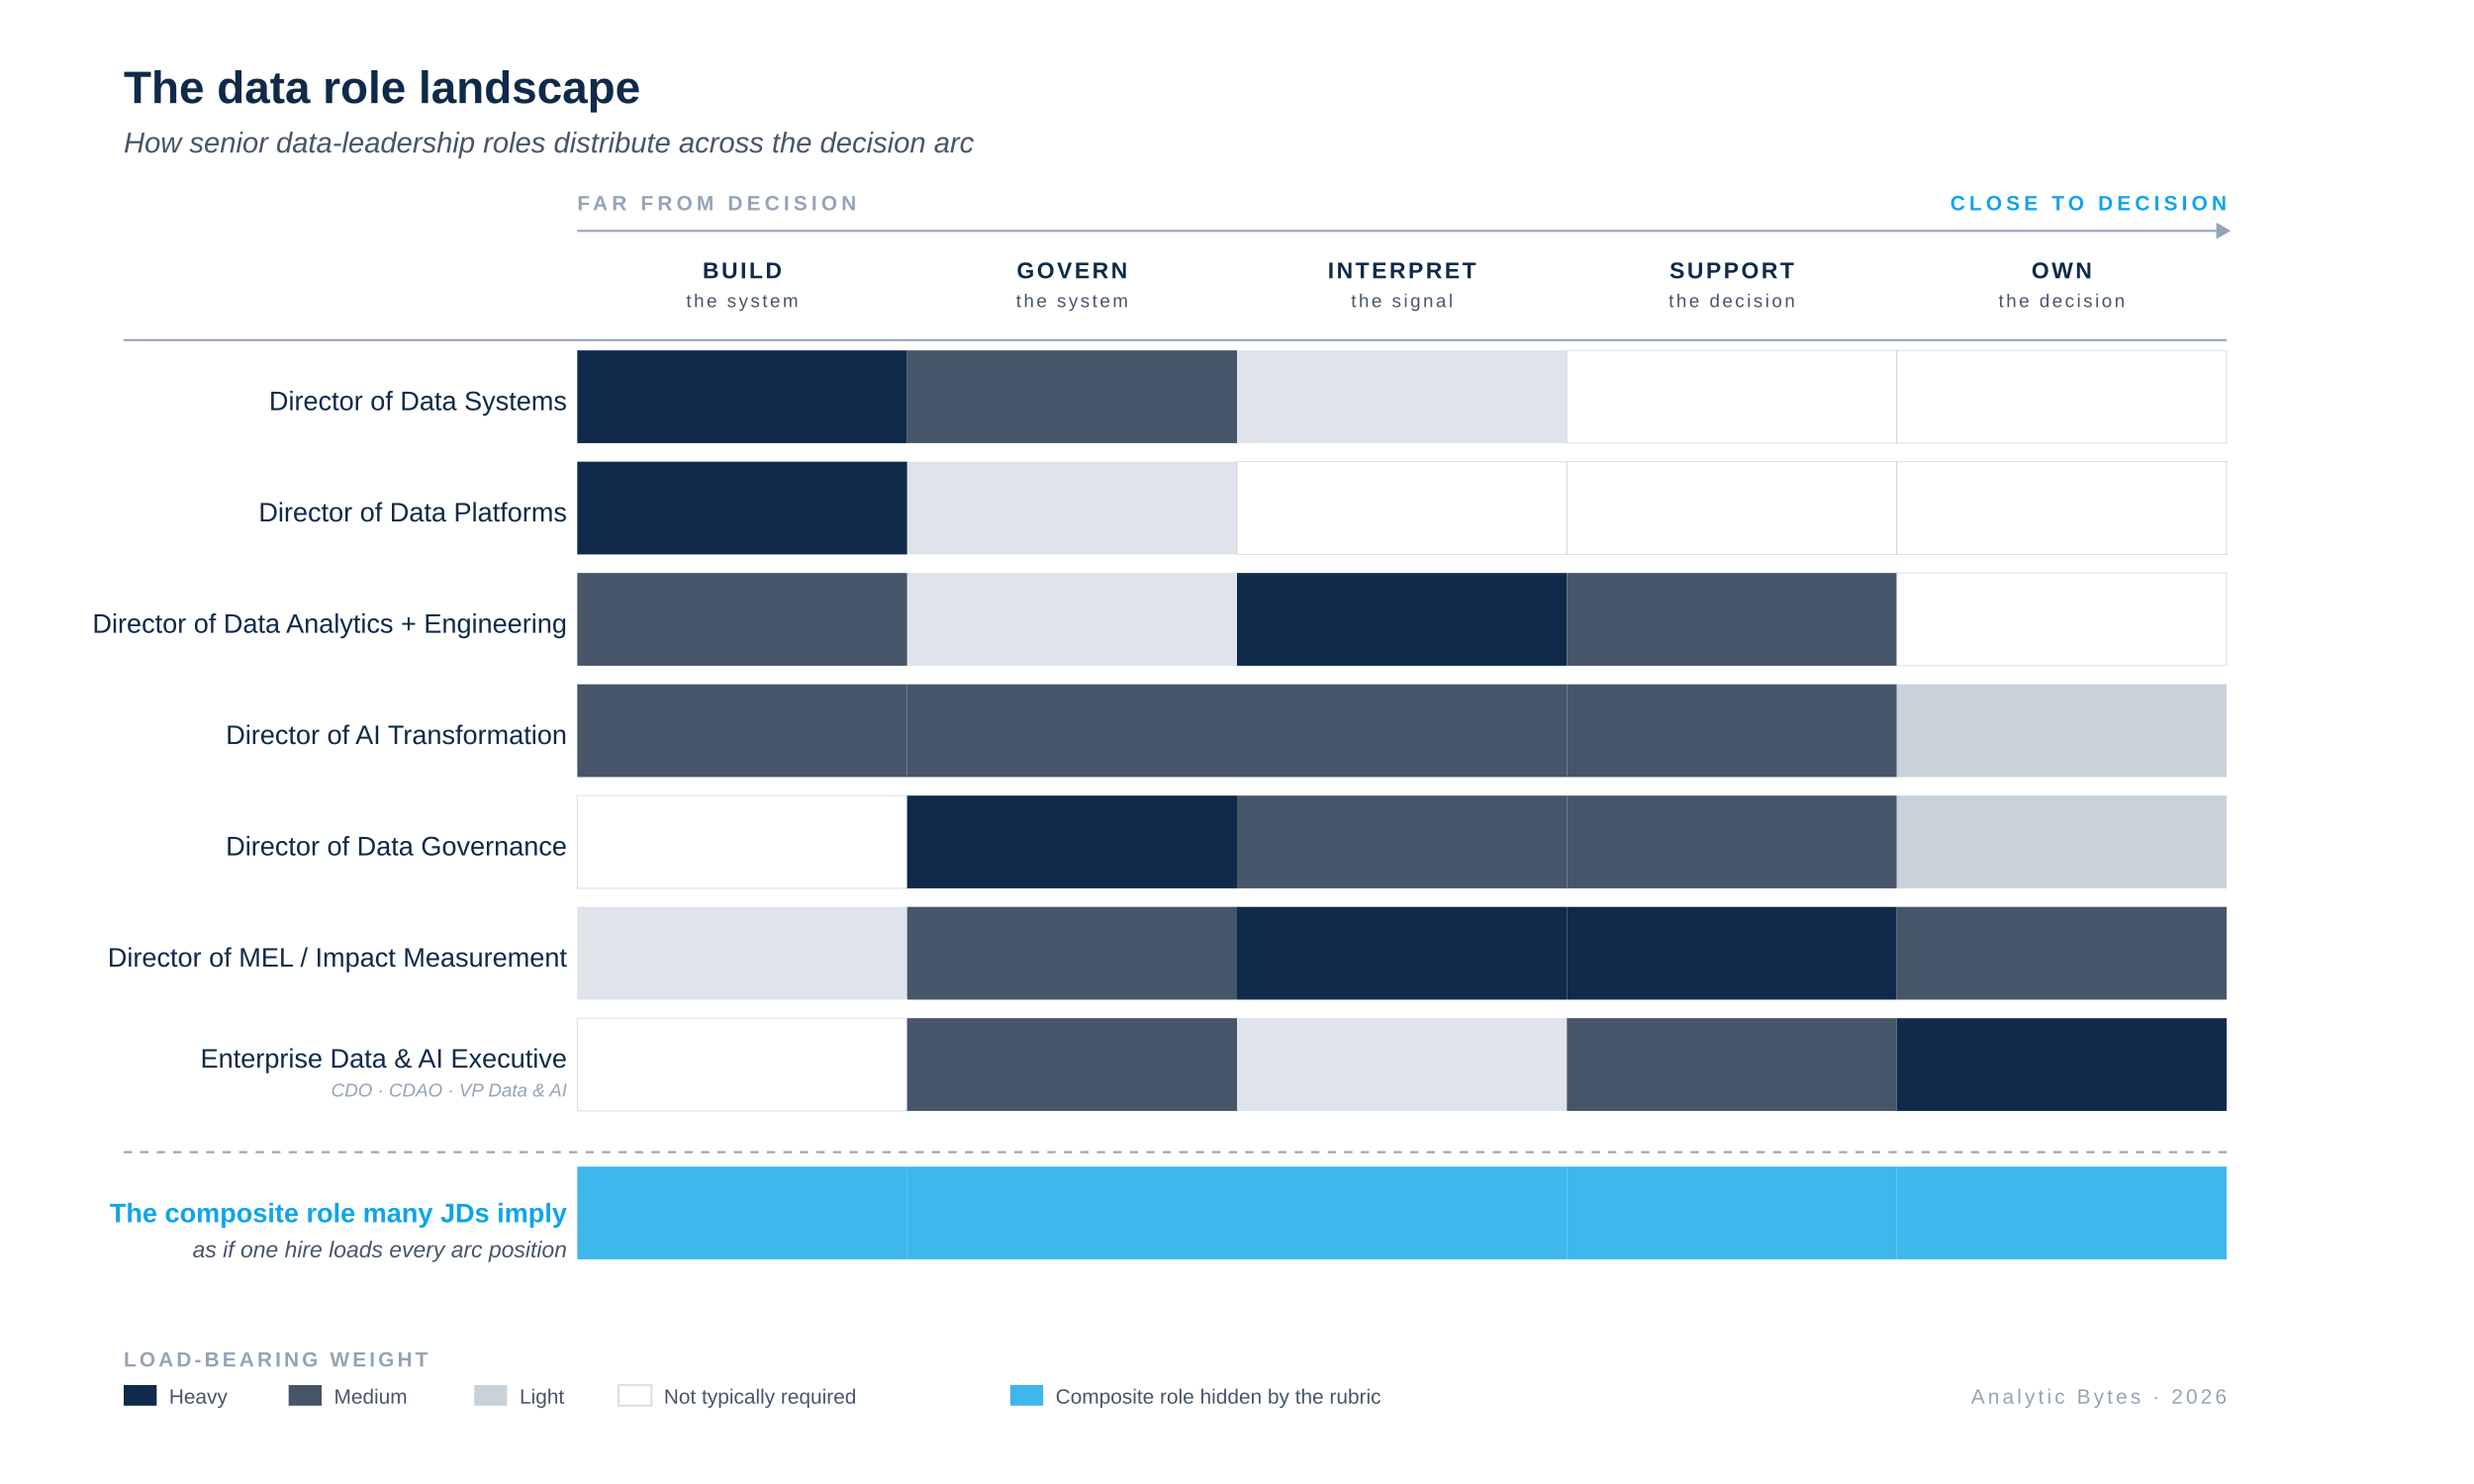
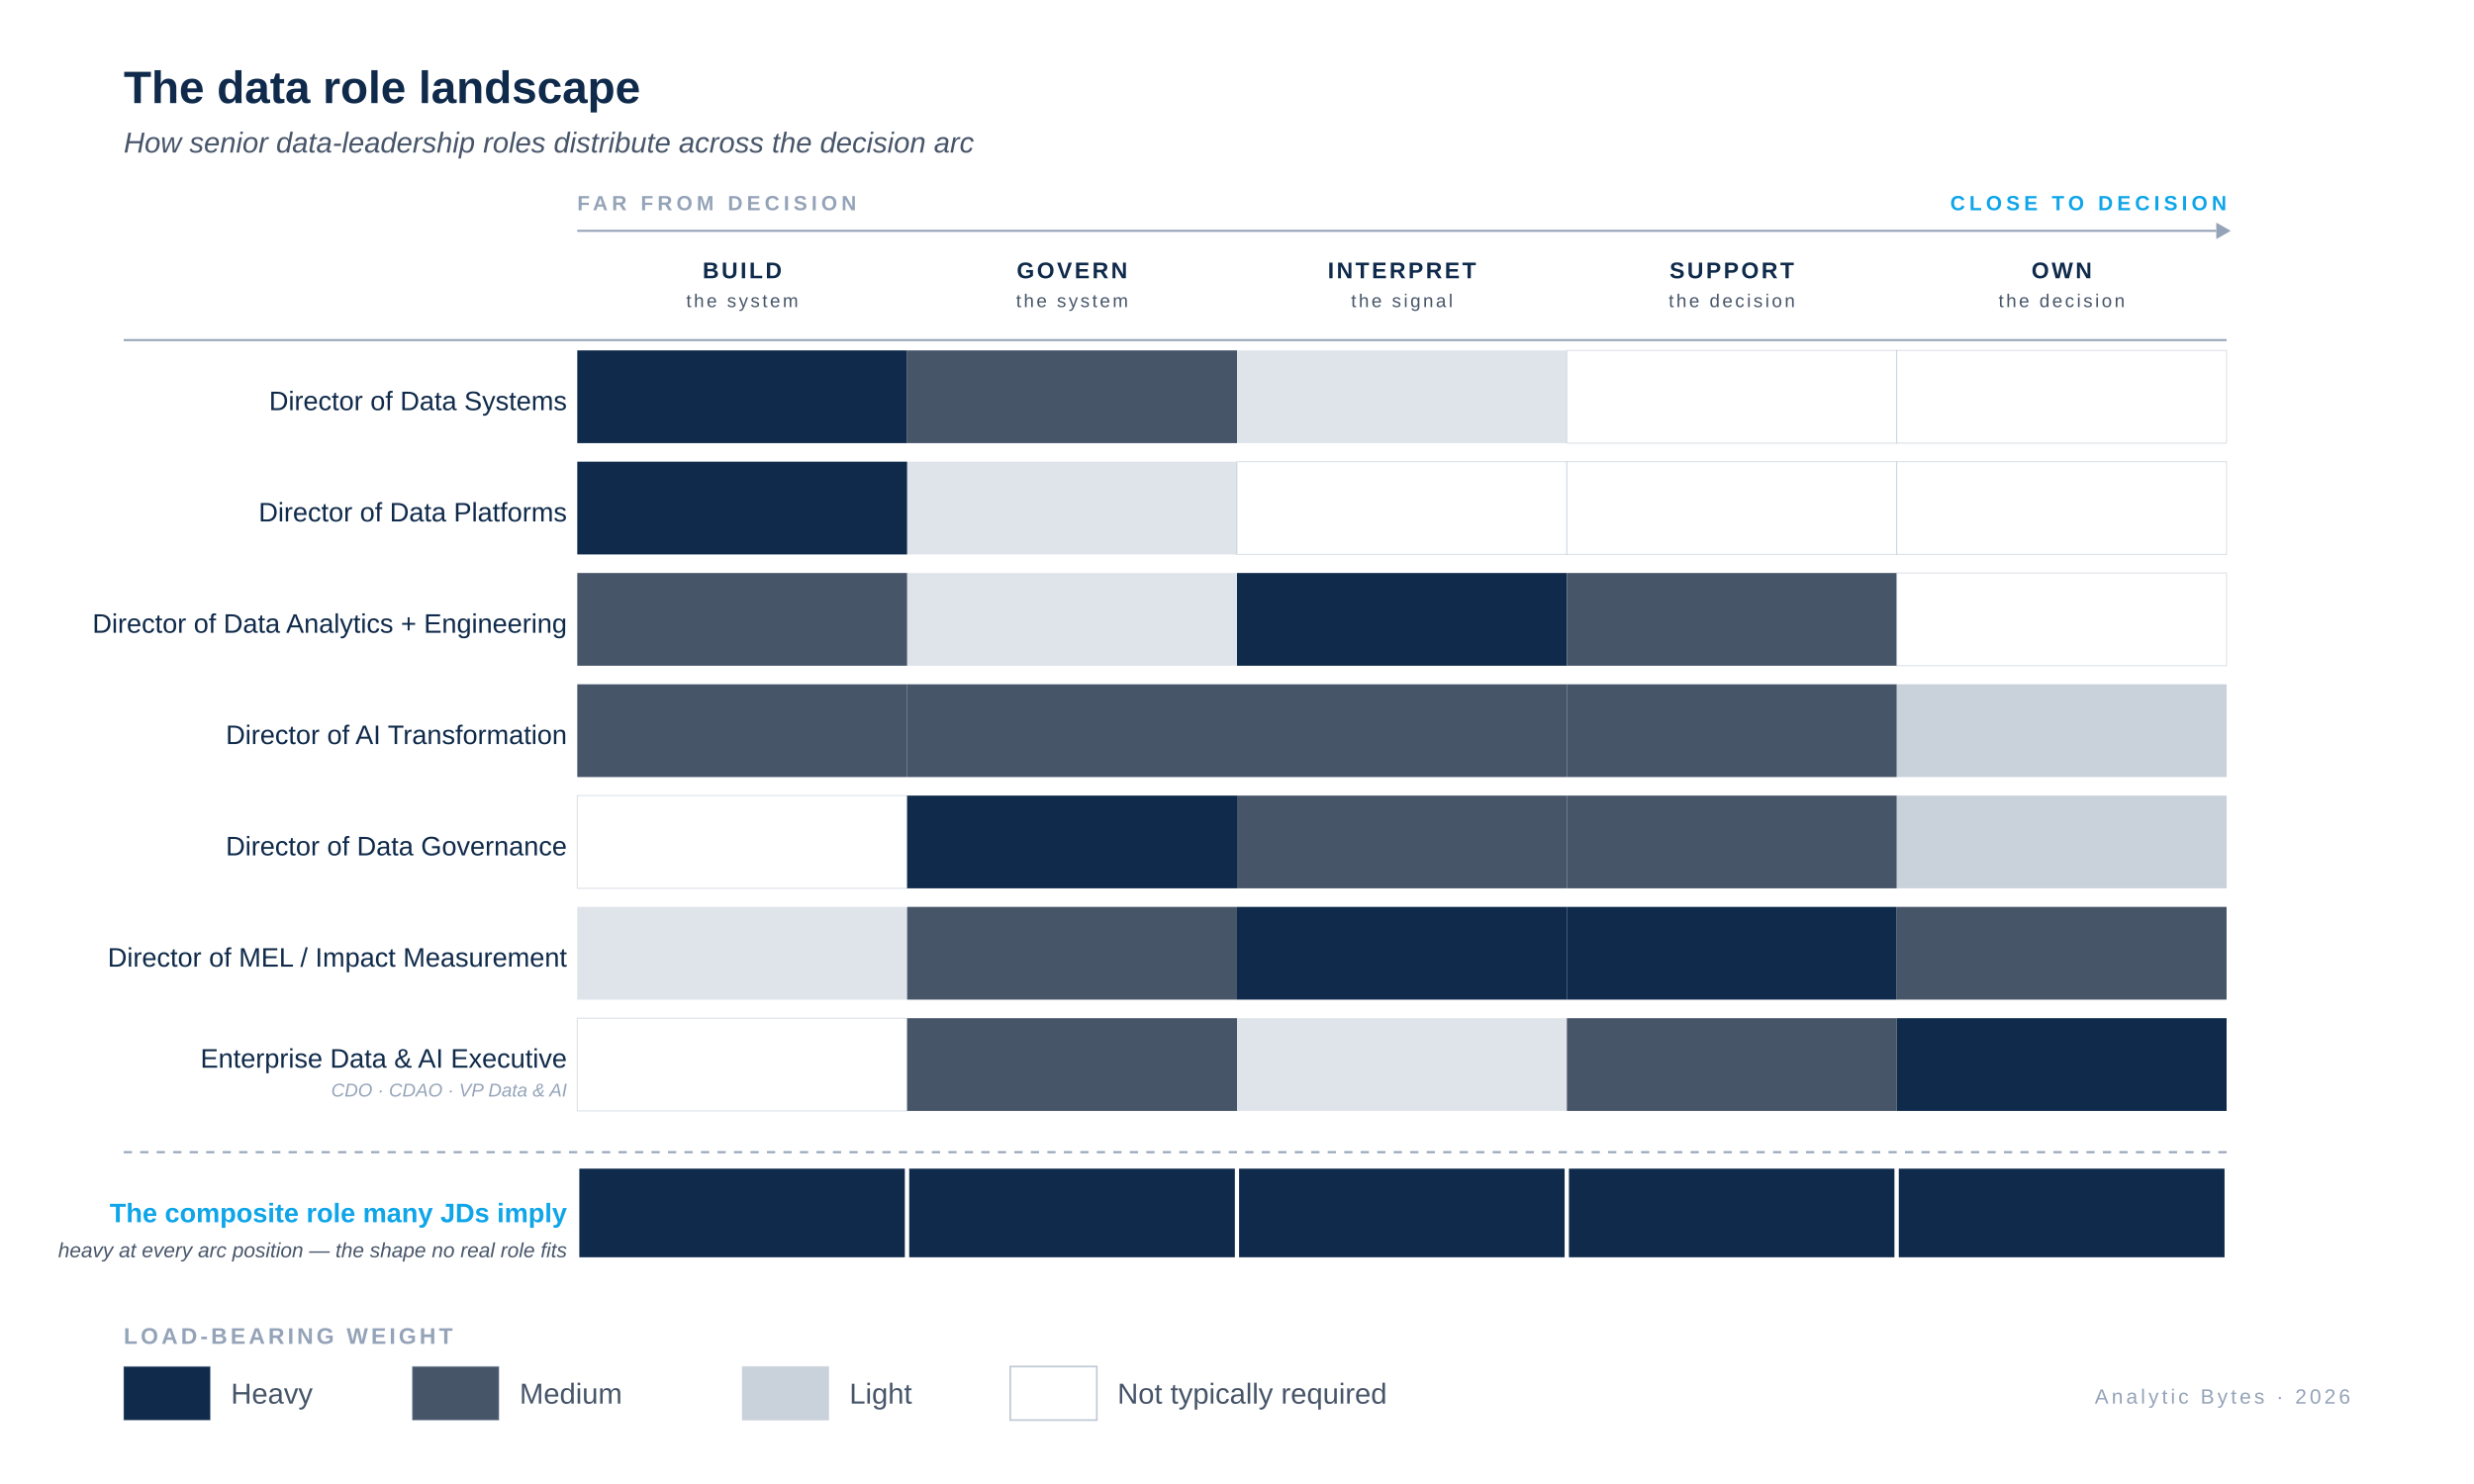
<svg xmlns="http://www.w3.org/2000/svg" viewBox="0 0 1200 720" role="img">
  <rect width="1200" height="720" fill="#FFFFFF" />
  <text x="60" y="50" font-family="-apple-system, BlinkMacSystemFont, 'Helvetica Neue', Arial, sans-serif" font-size="22" font-weight="600" fill="#0F2A4A">The data role landscape</text>
  <text x="60" y="74" font-family="-apple-system, BlinkMacSystemFont, 'Helvetica Neue', Arial, sans-serif" font-size="14" font-style="italic" fill="#475569">How senior data-leadership roles distribute across the decision arc</text>
  <text x="280" y="102" font-family="-apple-system, BlinkMacSystemFont, 'Helvetica Neue', Arial, sans-serif" font-size="10" font-weight="600" letter-spacing="2" fill="#94A3B8" text-anchor="start">FAR FROM DECISION</text>
  <text x="1080" y="102" font-family="-apple-system, BlinkMacSystemFont, 'Helvetica Neue', Arial, sans-serif" font-size="10" font-weight="600" letter-spacing="2" fill="#0EA5E9" text-anchor="end">CLOSE TO DECISION</text>
  <line x1="280" y1="112" x2="1075" y2="112" stroke="#94A3B8" stroke-width="1" />
  <polygon points="1075,108 1082,112 1075,116" fill="#94A3B8" />
  <g font-family="-apple-system, BlinkMacSystemFont, 'Helvetica Neue', Arial, sans-serif" font-size="11" font-weight="600" letter-spacing="1.2" fill="#0F2A4A" text-anchor="middle">
    <text x="360" y="135">BUILD</text>
    <text x="360" y="149" font-size="9" font-weight="500" fill="#475569">the system</text>
    <text x="520" y="135">GOVERN</text>
    <text x="520" y="149" font-size="9" font-weight="500" fill="#475569">the system</text>
    <text x="680" y="135">INTERPRET</text>
    <text x="680" y="149" font-size="9" font-weight="500" fill="#475569">the signal</text>
    <text x="840" y="135">SUPPORT</text>
    <text x="840" y="149" font-size="9" font-weight="500" fill="#475569">the decision</text>
    <text x="1000" y="135">OWN</text>
    <text x="1000" y="149" font-size="9" font-weight="500" fill="#475569">the decision</text>
  </g>
  <line x1="60" y1="165" x2="1080" y2="165" stroke="#94A3B8" stroke-width="1" />
  <text x="275" y="199" font-family="-apple-system, BlinkMacSystemFont, 'Helvetica Neue', Arial, sans-serif" font-size="13" font-weight="500" fill="#0F2A4A" text-anchor="end">Director of Data Systems</text>
  <rect x="280" y="170" width="160" height="45" fill="#0F2A4A" />
  <rect x="440" y="170" width="160" height="45" fill="#475569" />
  <rect x="600" y="170" width="160" height="45" fill="#94A3B8" opacity="0.3" />
  <rect x="760" y="170" width="160" height="45" fill="#FFFFFF" stroke="#94A3B8" stroke-width="0.5" stroke-opacity="0.35" />
  <rect x="920" y="170" width="160" height="45" fill="#FFFFFF" stroke="#94A3B8" stroke-width="0.5" stroke-opacity="0.35" />
  <text x="275" y="253" font-family="-apple-system, BlinkMacSystemFont, 'Helvetica Neue', Arial, sans-serif" font-size="13" font-weight="500" fill="#0F2A4A" text-anchor="end">Director of Data Platforms</text>
  <rect x="280" y="224" width="160" height="45" fill="#0F2A4A" />
  <rect x="440" y="224" width="160" height="45" fill="#94A3B8" opacity="0.3" />
  <rect x="600" y="224" width="160" height="45" fill="#FFFFFF" stroke="#94A3B8" stroke-width="0.5" stroke-opacity="0.35" />
  <rect x="760" y="224" width="160" height="45" fill="#FFFFFF" stroke="#94A3B8" stroke-width="0.5" stroke-opacity="0.35" />
  <rect x="920" y="224" width="160" height="45" fill="#FFFFFF" stroke="#94A3B8" stroke-width="0.5" stroke-opacity="0.35" />
  <text x="275" y="307" font-family="-apple-system, BlinkMacSystemFont, 'Helvetica Neue', Arial, sans-serif" font-size="13" font-weight="500" fill="#0F2A4A" text-anchor="end">Director of Data Analytics + Engineering</text>
  <rect x="280" y="278" width="160" height="45" fill="#475569" />
  <rect x="440" y="278" width="160" height="45" fill="#94A3B8" opacity="0.3" />
  <rect x="600" y="278" width="160" height="45" fill="#0F2A4A" />
  <rect x="760" y="278" width="160" height="45" fill="#475569" />
  <rect x="920" y="278" width="160" height="45" fill="#FFFFFF" stroke="#94A3B8" stroke-width="0.5" stroke-opacity="0.35" />
  <text x="275" y="361" font-family="-apple-system, BlinkMacSystemFont, 'Helvetica Neue', Arial, sans-serif" font-size="13" font-weight="500" fill="#0F2A4A" text-anchor="end">Director of AI Transformation</text>
  <rect x="280" y="332" width="160" height="45" fill="#475569" />
  <rect x="440" y="332" width="160" height="45" fill="#475569" />
  <rect x="600" y="332" width="160" height="45" fill="#475569" />
  <rect x="760" y="332" width="160" height="45" fill="#475569" />
  <rect x="920" y="332" width="160" height="45" fill="#94A3B8" opacity="0.5" />
  <text x="275" y="415" font-family="-apple-system, BlinkMacSystemFont, 'Helvetica Neue', Arial, sans-serif" font-size="13" font-weight="500" fill="#0F2A4A" text-anchor="end">Director of Data Governance</text>
  <rect x="280" y="386" width="160" height="45" fill="#FFFFFF" stroke="#94A3B8" stroke-width="0.5" stroke-opacity="0.35" />
  <rect x="440" y="386" width="160" height="45" fill="#0F2A4A" />
  <rect x="600" y="386" width="160" height="45" fill="#475569" />
  <rect x="760" y="386" width="160" height="45" fill="#475569" />
  <rect x="920" y="386" width="160" height="45" fill="#94A3B8" opacity="0.5" />
  <text x="275" y="469" font-family="-apple-system, BlinkMacSystemFont, 'Helvetica Neue', Arial, sans-serif" font-size="13" font-weight="500" fill="#0F2A4A" text-anchor="end">Director of MEL / Impact Measurement</text>
  <rect x="280" y="440" width="160" height="45" fill="#94A3B8" opacity="0.3" />
  <rect x="440" y="440" width="160" height="45" fill="#475569" />
  <rect x="600" y="440" width="160" height="45" fill="#0F2A4A" />
  <rect x="760" y="440" width="160" height="45" fill="#0F2A4A" />
  <rect x="920" y="440" width="160" height="45" fill="#475569" />
  <text x="275" y="518" font-family="-apple-system, BlinkMacSystemFont, 'Helvetica Neue', Arial, sans-serif" font-size="13" font-weight="500" fill="#0F2A4A" text-anchor="end">Enterprise Data &amp; AI Executive</text>
  <text x="275" y="532" font-family="-apple-system, BlinkMacSystemFont, 'Helvetica Neue', Arial, sans-serif" font-size="9" font-style="italic" fill="#94A3B8" text-anchor="end">CDO · CDAO · VP Data &amp; AI</text>
  <rect x="280" y="494" width="160" height="45" fill="#FFFFFF" stroke="#94A3B8" stroke-width="0.5" stroke-opacity="0.35" />
  <rect x="440" y="494" width="160" height="45" fill="#475569" />
  <rect x="600" y="494" width="160" height="45" fill="#94A3B8" opacity="0.3" />
  <rect x="760" y="494" width="160" height="45" fill="#475569" />
  <rect x="920" y="494" width="160" height="45" fill="#0F2A4A" />
  <line x1="60" y1="559" x2="1080" y2="559" stroke="#94A3B8" stroke-width="1" stroke-dasharray="4 4" />
  <text x="275" y="593" font-family="-apple-system, BlinkMacSystemFont, 'Helvetica Neue', Arial, sans-serif" font-size="13" font-weight="600" fill="#0EA5E9" text-anchor="end">The composite role many JDs imply</text>
-   <text x="275" y="610" font-family="-apple-system, BlinkMacSystemFont, 'Helvetica Neue', Arial, sans-serif" font-size="11" font-style="italic" fill="#475569" text-anchor="end">as if one hire loads every arc position</text>
-   <rect x="280" y="566" width="160" height="45" fill="#0EA5E9" opacity="0.8" />
-   <rect x="440" y="566" width="160" height="45" fill="#0EA5E9" opacity="0.8" />
-   <rect x="600" y="566" width="160" height="45" fill="#0EA5E9" opacity="0.8" />
-   <rect x="760" y="566" width="160" height="45" fill="#0EA5E9" opacity="0.8" />
-   <rect x="920" y="566" width="160" height="45" fill="#0EA5E9" opacity="0.8" />
-   <g font-family="-apple-system, BlinkMacSystemFont, 'Helvetica Neue', Arial, sans-serif" font-size="10" fill="#475569">
-     <text x="60" y="663" font-weight="600" letter-spacing="1.5" fill="#94A3B8">LOAD-BEARING WEIGHT</text>
-     <rect x="60" y="672" width="16" height="10" fill="#0F2A4A" />
-     <text x="82" y="681">Heavy</text>
-     <rect x="140" y="672" width="16" height="10" fill="#475569" />
-     <text x="162" y="681">Medium</text>
-     <rect x="230" y="672" width="16" height="10" fill="#94A3B8" opacity="0.5" />
-     <text x="252" y="681">Light</text>
-     <rect x="300" y="672" width="16" height="10" fill="#FFFFFF" stroke="#94A3B8" stroke-opacity="0.35" />
-     <text x="322" y="681">Not typically required</text>
-     <rect x="490" y="672" width="16" height="10" fill="#0EA5E9" opacity="0.8" />
-     <text x="512" y="681">Composite role hidden by the rubric</text>
+   <text x="275" y="610" font-family="-apple-system, BlinkMacSystemFont, 'Helvetica Neue', Arial, sans-serif" font-size="10" font-style="italic" fill="#475569" text-anchor="end">heavy at every arc position — the shape no real role fits</text>
+   <rect x="280" y="566" width="160" height="45" fill="#0F2A4A" stroke="#FFFFFF" stroke-width="2" />
+   <rect x="440" y="566" width="160" height="45" fill="#0F2A4A" stroke="#FFFFFF" stroke-width="2" />
+   <rect x="600" y="566" width="160" height="45" fill="#0F2A4A" stroke="#FFFFFF" stroke-width="2" />
+   <rect x="760" y="566" width="160" height="45" fill="#0F2A4A" stroke="#FFFFFF" stroke-width="2" />
+   <rect x="920" y="566" width="160" height="45" fill="#0F2A4A" stroke="#FFFFFF" stroke-width="2" />
+   <text x="60" y="652" font-family="-apple-system, BlinkMacSystemFont, 'Helvetica Neue', Arial, sans-serif" font-size="11" font-weight="600" letter-spacing="1.5" fill="#94A3B8">LOAD-BEARING WEIGHT</text>
+   <g font-family="-apple-system, BlinkMacSystemFont, 'Helvetica Neue', Arial, sans-serif" font-size="14" fill="#475569">
+     <rect x="60" y="663" width="42" height="26" fill="#0F2A4A" stroke="#94A3B8" stroke-width="0.5" stroke-opacity="0.4" />
+     <text x="112" y="681">Heavy</text>
+     <rect x="200" y="663" width="42" height="26" fill="#475569" stroke="#94A3B8" stroke-width="0.5" stroke-opacity="0.4" />
+     <text x="252" y="681">Medium</text>
+     <rect x="360" y="663" width="42" height="26" fill="#94A3B8" opacity="0.5" stroke="#94A3B8" stroke-width="0.5" stroke-opacity="0.4" />
+     <text x="412" y="681">Light</text>
+     <rect x="490" y="663" width="42" height="26" fill="#FFFFFF" stroke="#94A3B8" stroke-width="0.8" stroke-opacity="0.6" />
+     <text x="542" y="681">Not typically required</text>
  </g>
-   <text x="1080" y="681" font-family="-apple-system, BlinkMacSystemFont, 'Helvetica Neue', Arial, sans-serif" font-size="10" letter-spacing="1.5" fill="#94A3B8" text-anchor="end">Analytic Bytes · 2026</text>
+   <text x="1140" y="681" font-family="-apple-system, BlinkMacSystemFont, 'Helvetica Neue', Arial, sans-serif" font-size="10" letter-spacing="1.5" fill="#94A3B8" text-anchor="end">Analytic Bytes · 2026</text>
</svg>
